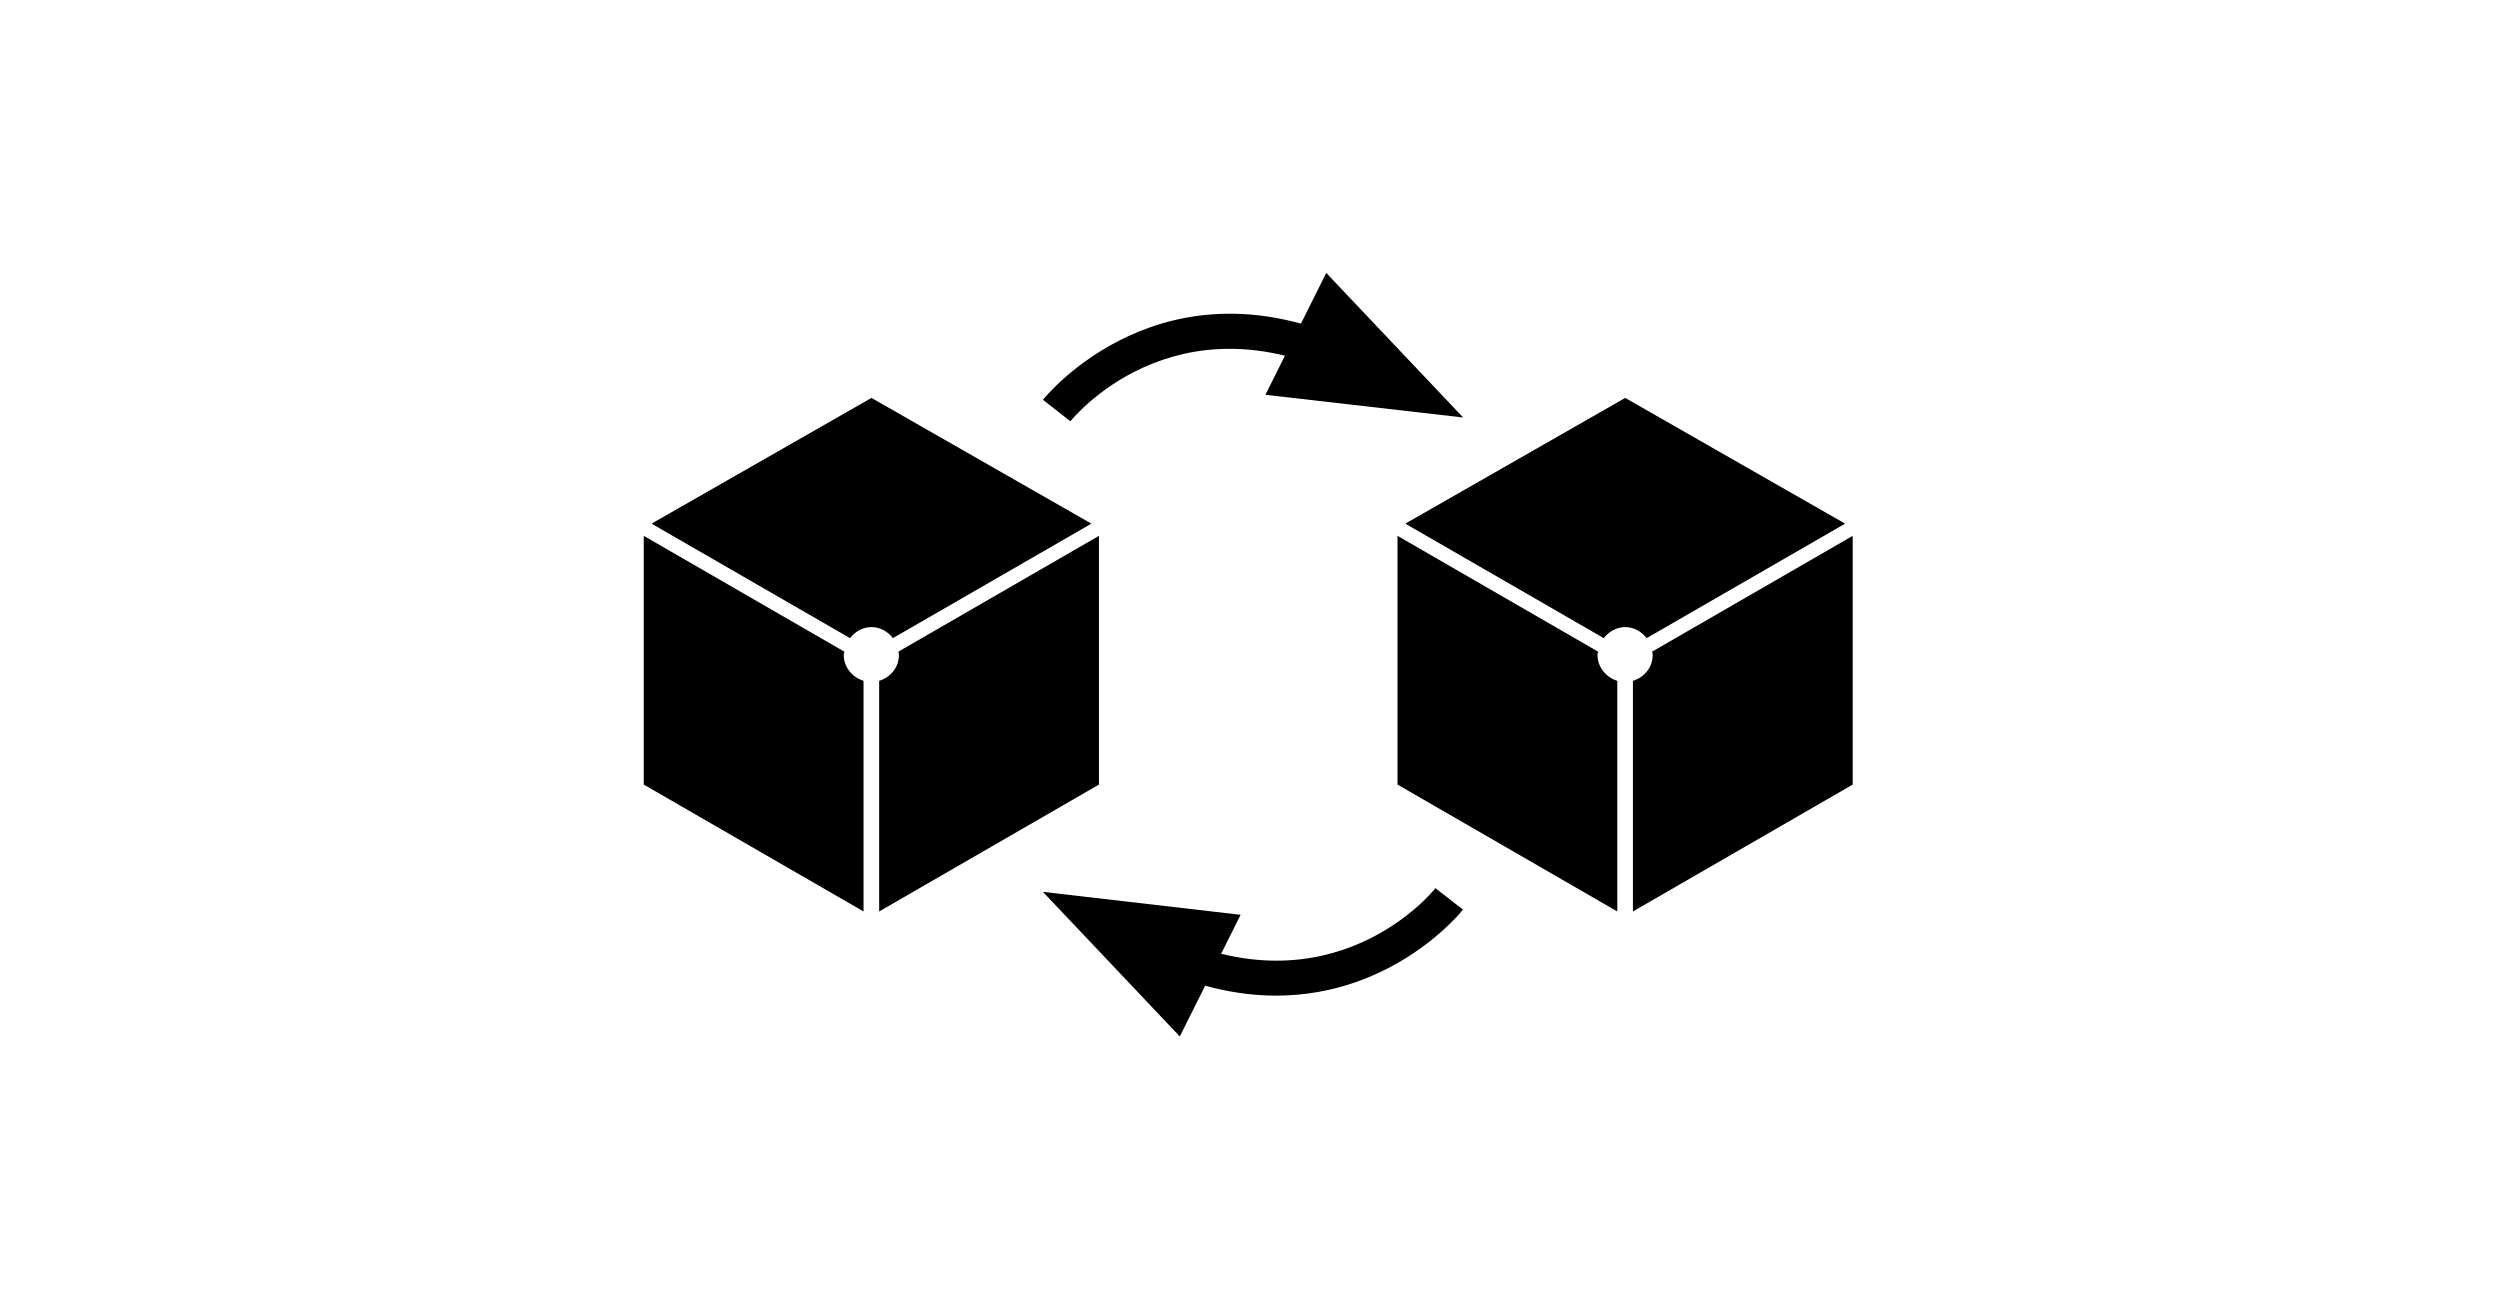
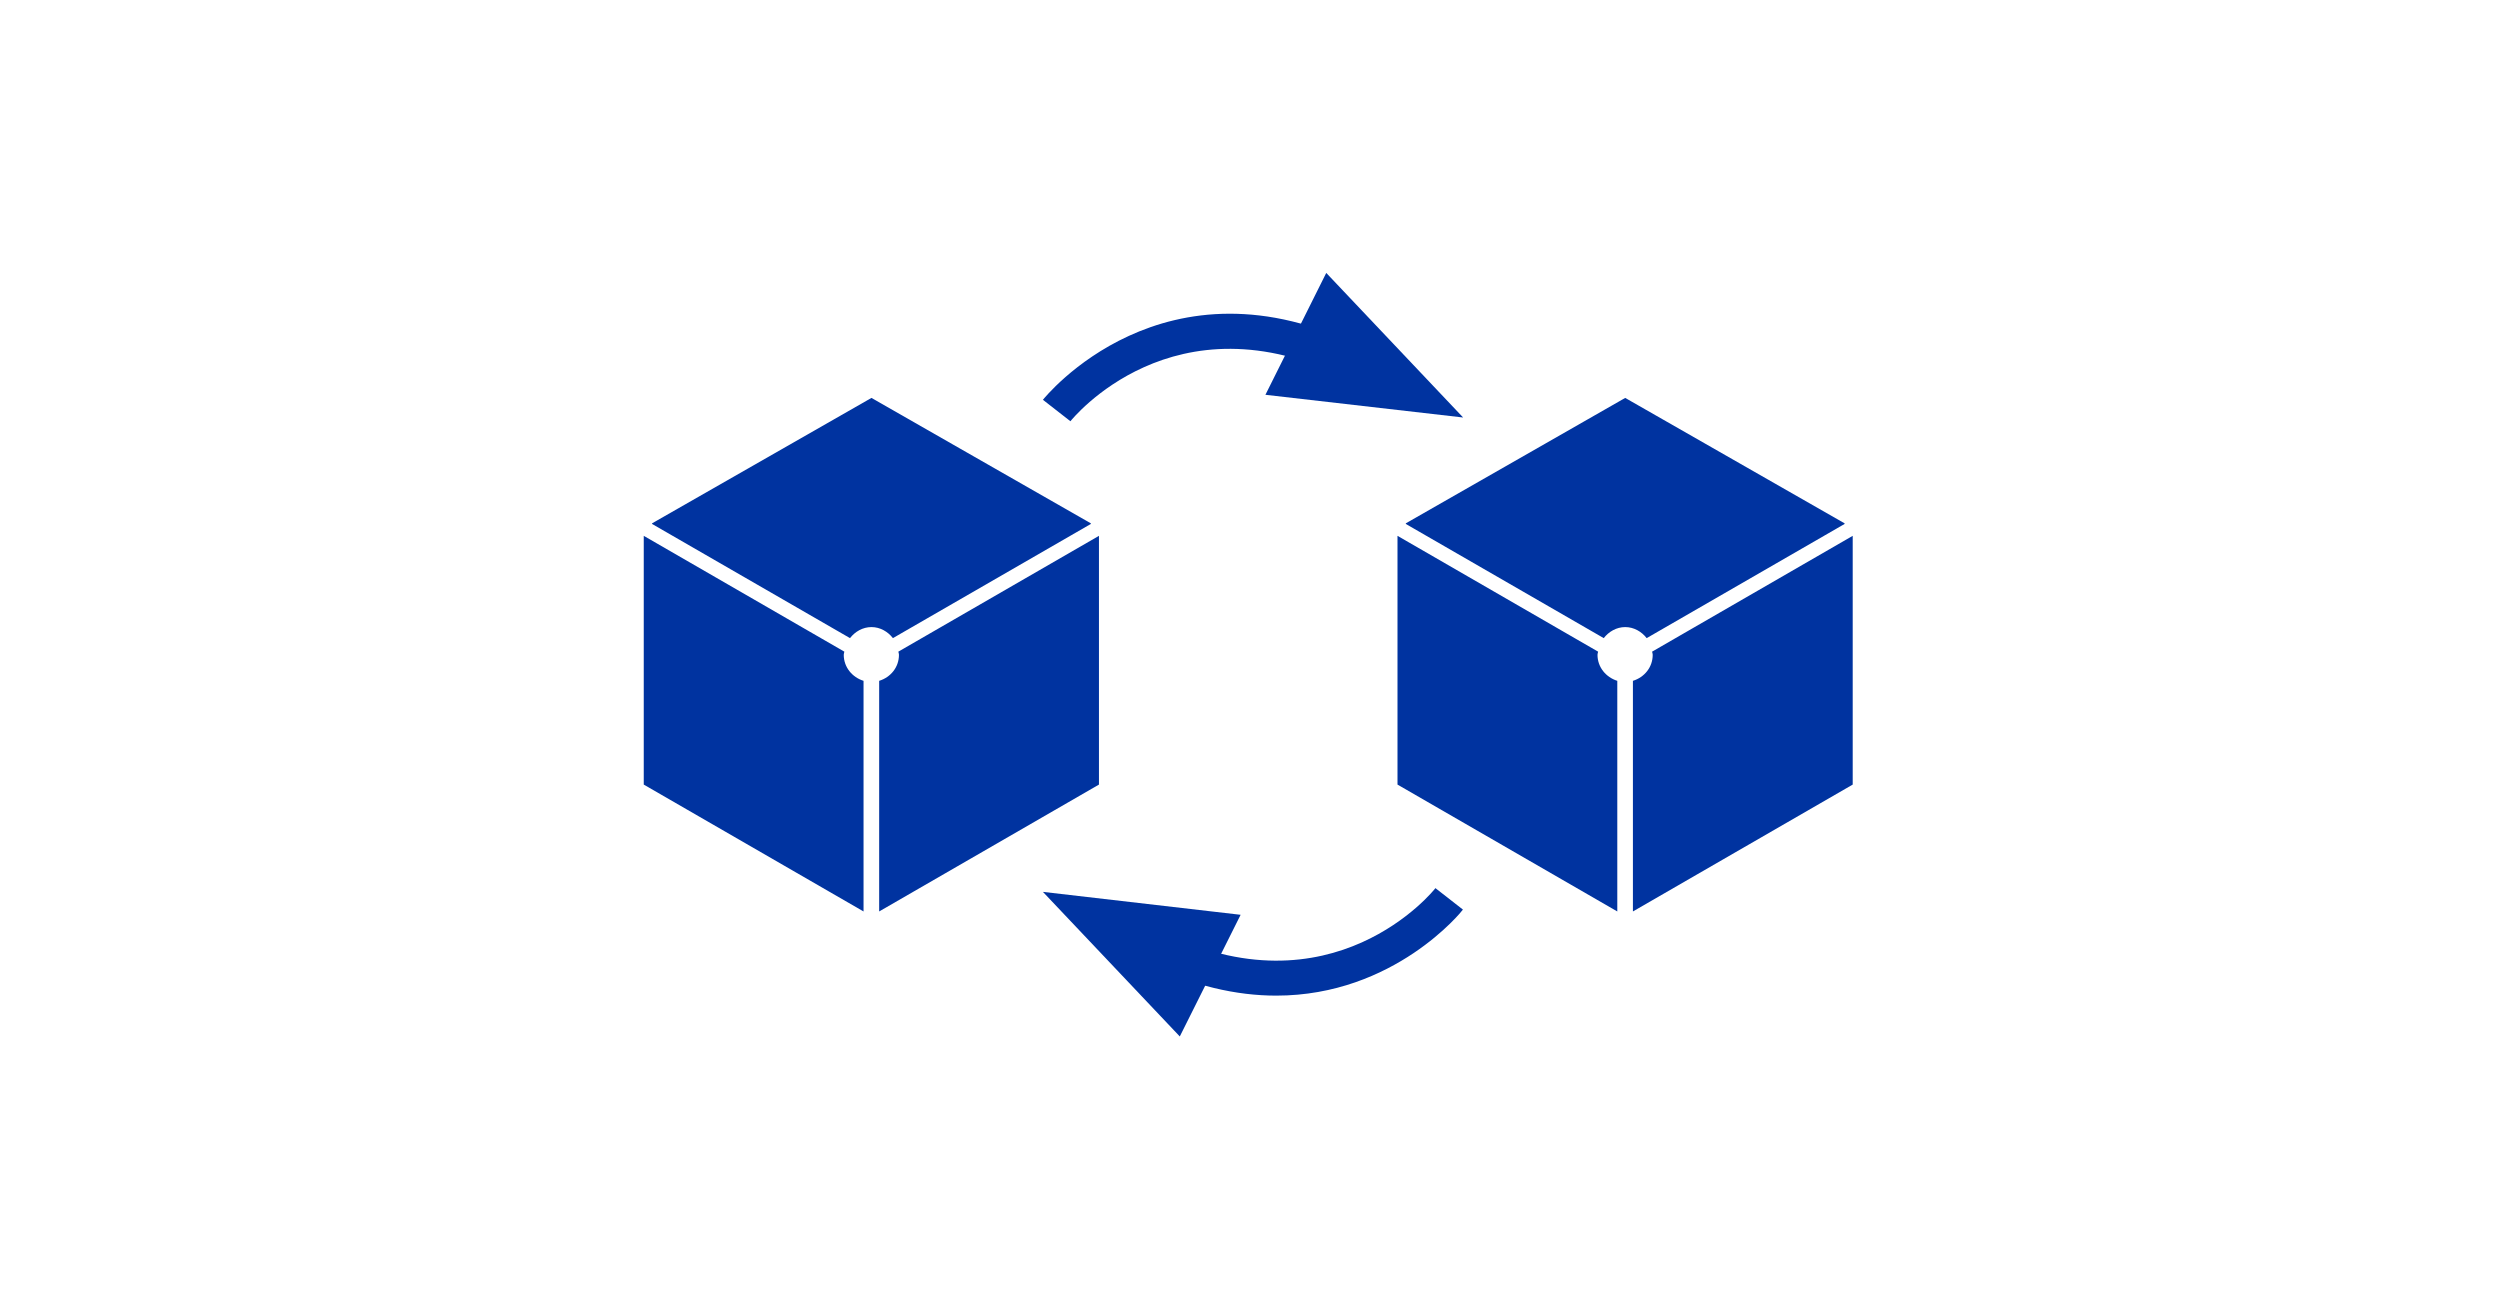
- <svg xmlns="http://www.w3.org/2000/svg" viewBox="0 0 1200 628">
-   <path d="M767.1 312.8l-96.3-55.6v119.4l105.5 60.9V326.8c-5.4-1.7-9.5-6.5-9.5-12.5 0-.6.2-1 .3-1.5m23.3-6.5l95-54.8v-.3L780.1 191l-105.3 60.2v.3l95 54.8c2.4-3.1 6.1-5.3 10.3-5.3 4.2 0 7.9 2.2 10.3 5.3m98.9 70.3V257.2L793 312.8c.1.5.3.9.3 1.5 0 6-4 10.8-9.5 12.5v110.7l105.5-60.9zM513.8 202.2l-13.2-10.3c.6-.7 58.1-72.7 153.6-25l-7.5 15c-83.4-41.6-132.4 19.7-132.9 20.3z" />
-   <path d="M702.3 200.4L636.6 131l-29.2 58.5 94.9 10.9zm-89.7 277.5c-18.8 0-40.2-4.5-63.9-16.3l7.5-15c83.3 41.7 132.4-19.6 132.8-20.3l13.2 10.3c-.3.6-32.9 41.3-89.6 41.3z" />
-   <path d="M500.6 428.1l65.7 69.4 29.2-58.4-94.9-11zm-95.3-115.3L309 257.2v119.4l105.5 60.9V326.8c-5.4-1.7-9.5-6.5-9.5-12.5 0-.6.2-1 .3-1.5m23.3-6.5l95-54.8v-.3L418.3 191 313 251.2v.3l95 54.8c2.4-3.1 6.1-5.3 10.3-5.3 4.2 0 7.9 2.2 10.3 5.3m98.9 70.3V257.2l-96.3 55.6c.1.5.3.9.3 1.5 0 6-4 10.8-9.5 12.5v110.7l105.5-60.9z" />
+ <svg xmlns="http://www.w3.org/2000/svg" version="1.1" id="Layer_1" x="0" y="0" viewBox="0 0 1200 628" xml:space="preserve">
+   <style>.st0{fill:#0033a0}</style>
+   <path class="st0" d="M767.1 312.8l-96.3-55.6v119.4l105.5 60.9V326.8c-5.4-1.7-9.5-6.5-9.5-12.5 0-.6.2-1 .3-1.5m23.3-6.5l95-54.8v-.3L780.1 191l-105.3 60.2v.3l95 54.8c2.4-3.1 6.1-5.3 10.3-5.3s7.9 2.2 10.3 5.3m98.9 70.3V257.2L793 312.8c.1.5.3.9.3 1.5 0 6-4 10.8-9.5 12.5v110.7l105.5-60.9zM513.8 202.2l-13.2-10.3c.6-.7 58.1-72.7 153.6-25l-7.5 15c-83.4-41.6-132.4 19.7-132.9 20.3z" />
+   <path class="st0" d="M702.3 200.4L636.6 131l-29.2 58.5zm-89.7 277.5c-18.8 0-40.2-4.5-63.9-16.3l7.5-15c83.3 41.7 132.4-19.6 132.8-20.3l13.2 10.3c-.3.6-32.9 41.3-89.6 41.3z" />
+   <path class="st0" d="M500.6 428.1l65.7 69.4 29.2-58.4zm-95.3-115.3L309 257.2v119.4l105.5 60.9V326.8c-5.4-1.7-9.5-6.5-9.5-12.5 0-.6.2-1 .3-1.5m23.3-6.5l95-54.8v-.3L418.3 191 313 251.2v.3l95 54.8c2.4-3.1 6.1-5.3 10.3-5.3 4.2 0 7.9 2.2 10.3 5.3m98.9 70.3V257.2l-96.3 55.6c.1.5.3.9.3 1.5 0 6-4 10.8-9.5 12.5v110.7l105.5-60.9z" />
</svg>
